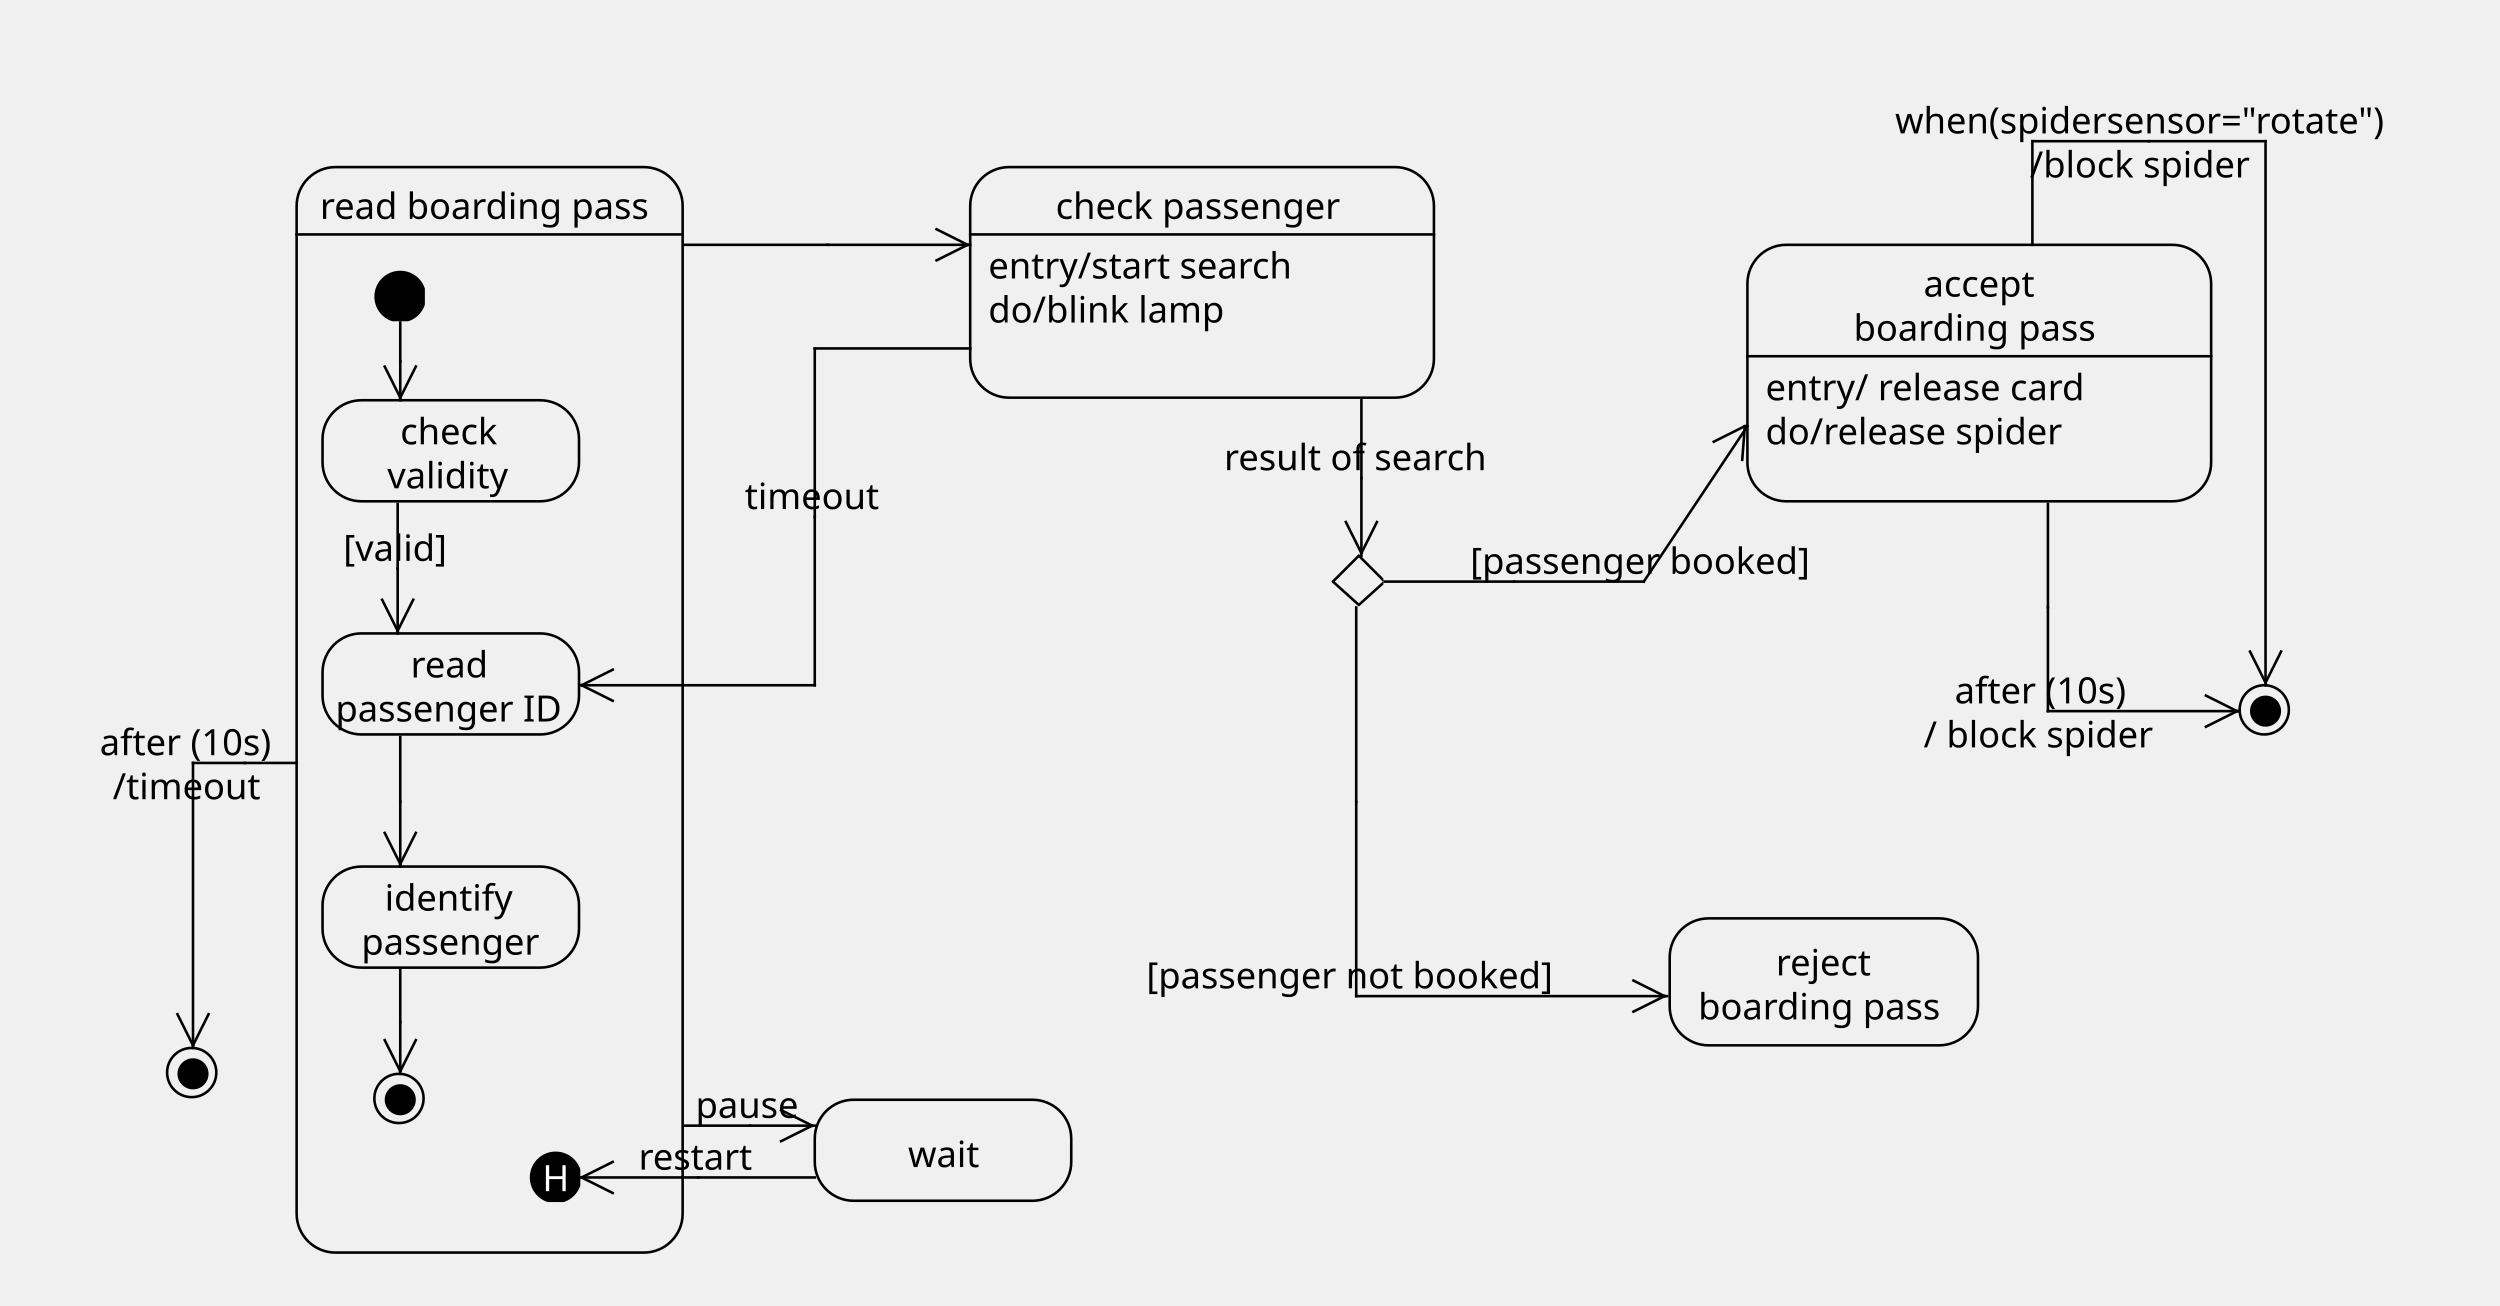
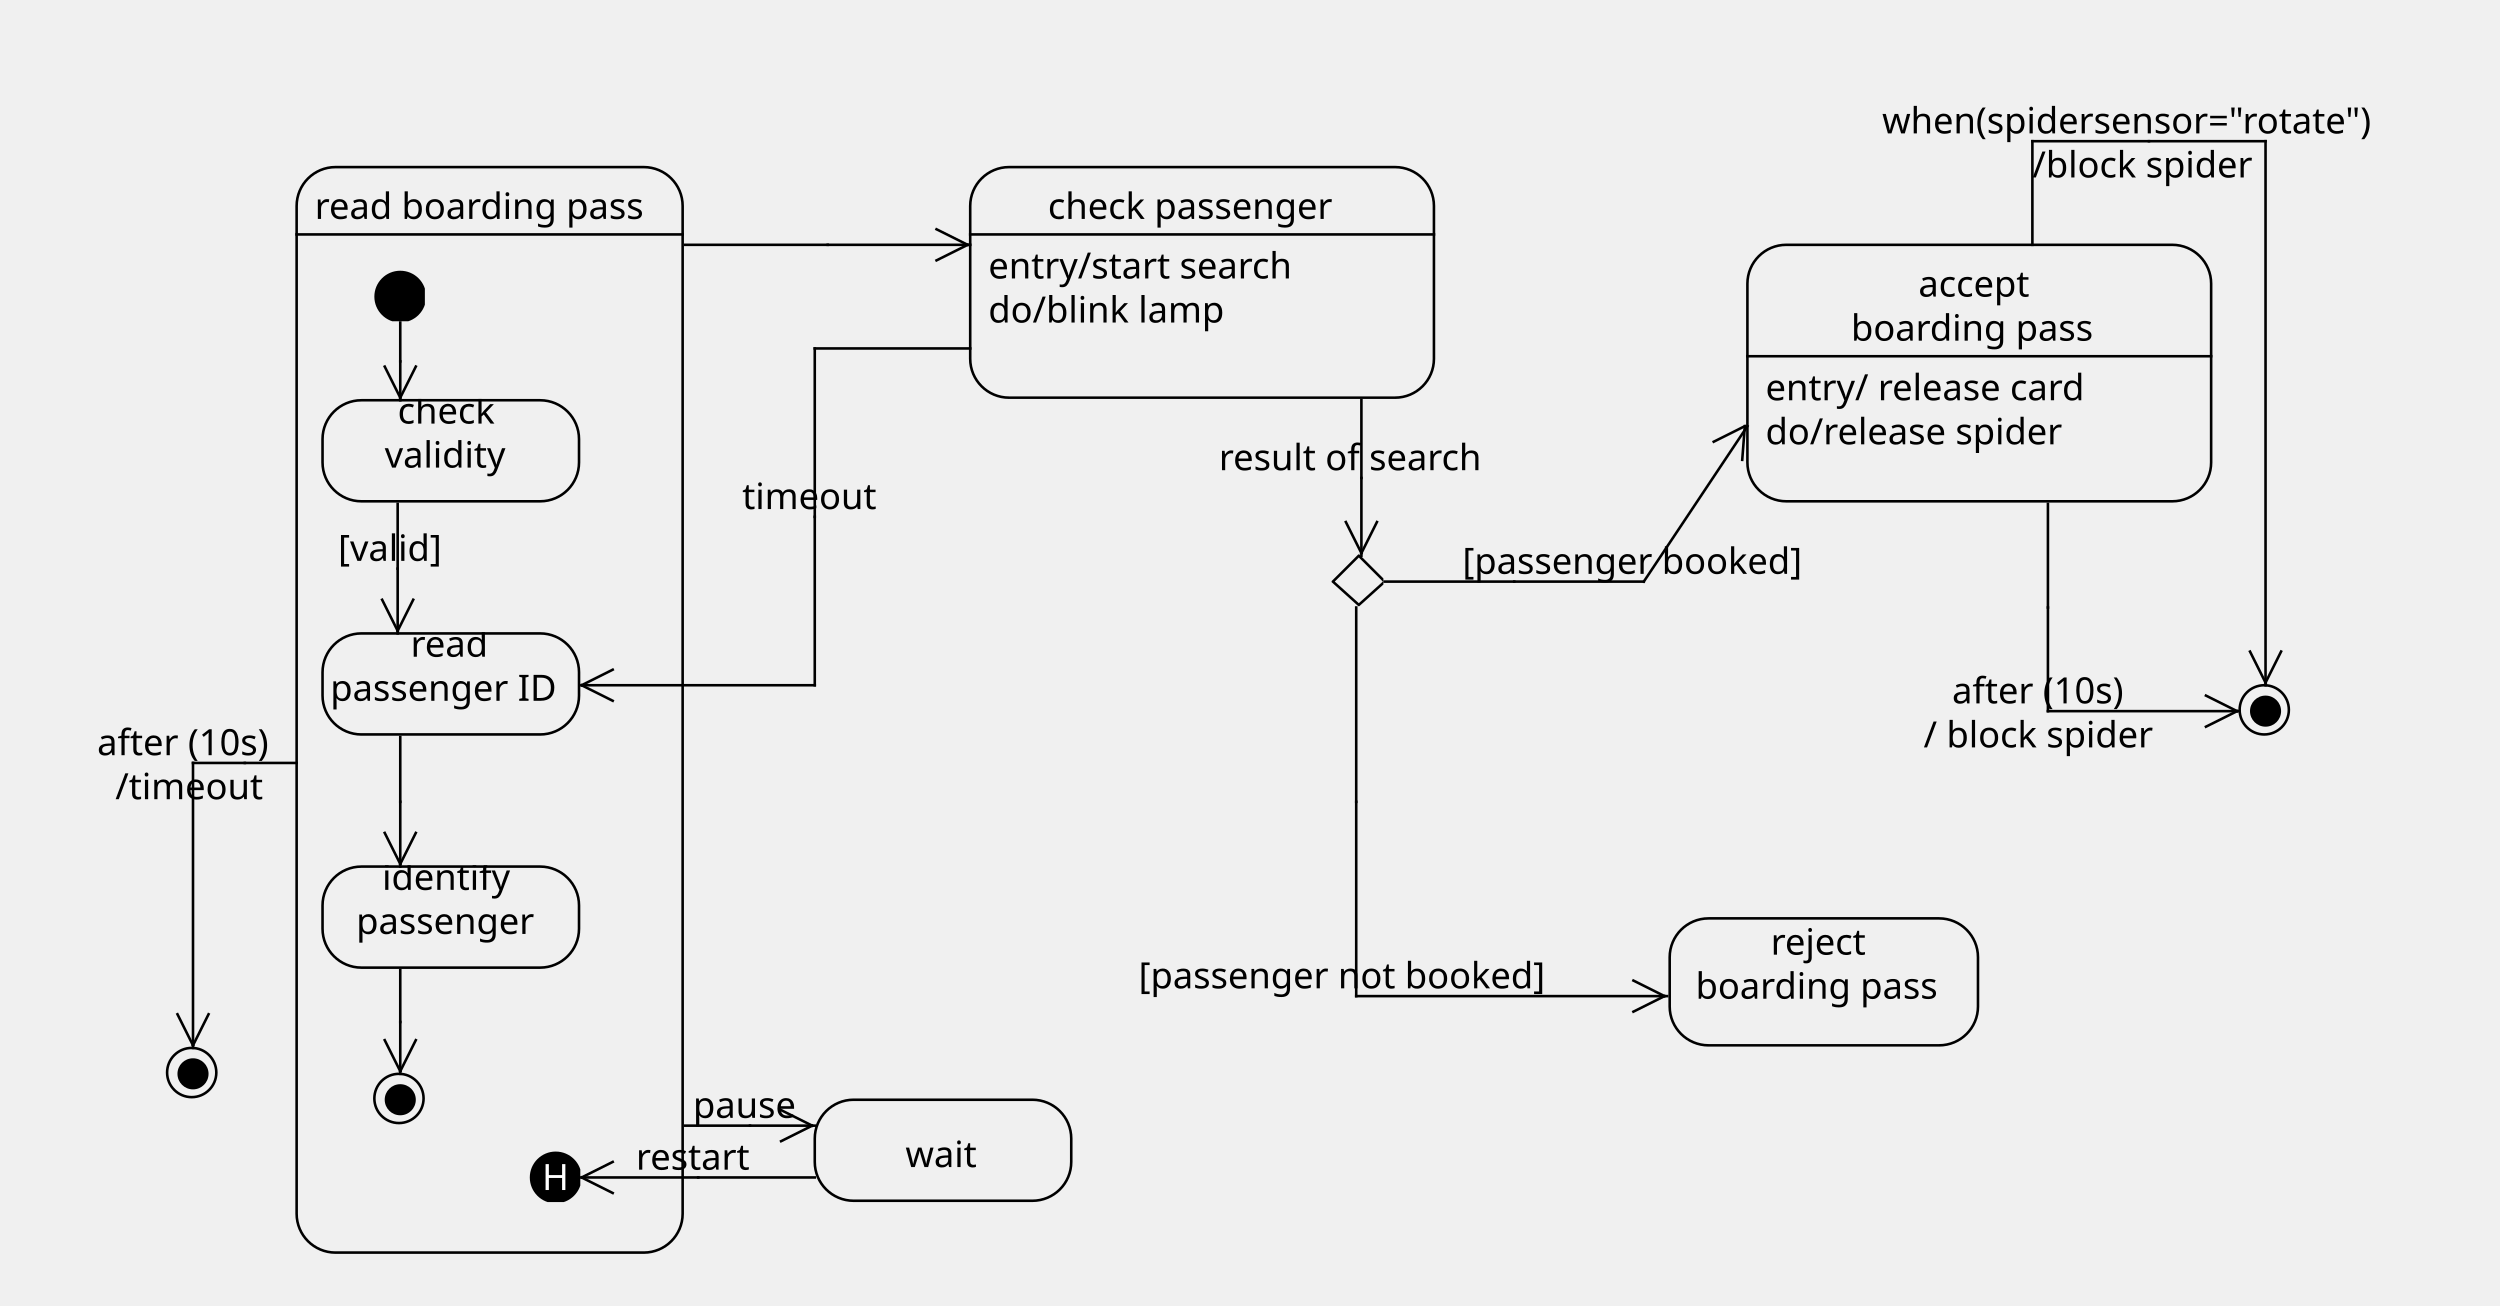
- <svg xmlns="http://www.w3.org/2000/svg" class="kroki-output" fill-opacity="1" color-rendering="auto" color-interpolation="auto" text-rendering="auto" stroke="black" stroke-linecap="square" stroke-miterlimit="10" shape-rendering="auto" stroke-opacity="1" fill="black" stroke-dasharray="none" font-weight="normal" stroke-width="1" viewBox="26 -4 965 504" font-family="'Dialog'" font-style="normal" stroke-linejoin="miter" font-size="12px" stroke-dashoffset="0" image-rendering="auto">
+ <svg xmlns="http://www.w3.org/2000/svg" fill-opacity="1" color-rendering="auto" color-interpolation="auto" text-rendering="auto" stroke="black" stroke-linecap="square" width="965" stroke-miterlimit="10" shape-rendering="auto" stroke-opacity="1" fill="black" stroke-dasharray="none" font-weight="normal" stroke-width="1" viewBox="26 -4 965 504" height="504" font-family="'Dialog'" font-style="normal" stroke-linejoin="miter" font-size="12px" stroke-dashoffset="0" image-rendering="auto">
  <defs id="genericDefs" />
  <g>
    <defs id="defs1">
      <clipPath clipPathUnits="userSpaceOnUse" id="clipPath1">
        <path d="M0 0 L2147483647 0 L2147483647 2147483647 L0 2147483647 L0 0 Z" />
      </clipPath>
      <clipPath clipPathUnits="userSpaceOnUse" id="clipPath2">
        <path d="M0 0 L0 20 L20 20 L20 0 Z" />
      </clipPath>
      <clipPath clipPathUnits="userSpaceOnUse" id="clipPath3">
        <path d="M-0.5 -0.5 L-0.5 19.5 L19.5 19.5 L19.5 -0.5 Z" />
      </clipPath>
      <clipPath clipPathUnits="userSpaceOnUse" id="clipPath4">
        <path d="M0 0 L0 40 L100 40 L100 0 Z" />
      </clipPath>
      <clipPath clipPathUnits="userSpaceOnUse" id="clipPath5">
        <path d="M-0.5 -0.5 L-0.5 39.5 L99.5 39.5 L99.5 -0.5 Z" />
      </clipPath>
      <clipPath clipPathUnits="userSpaceOnUse" id="clipPath6">
        <path d="M0 0 L0 90 L180 90 L180 0 Z" />
      </clipPath>
      <clipPath clipPathUnits="userSpaceOnUse" id="clipPath7">
        <path d="M-0.5 -0.5 L-0.5 89.5 L179.5 89.5 L179.5 -0.5 Z" />
      </clipPath>
      <clipPath clipPathUnits="userSpaceOnUse" id="clipPath8">
        <path d="M0 0 L0 420 L150 420 L150 0 Z" />
      </clipPath>
      <clipPath clipPathUnits="userSpaceOnUse" id="clipPath9">
        <path d="M-0.5 -0.5 L-0.5 419.5 L149.5 419.5 L149.5 -0.5 Z" />
      </clipPath>
      <clipPath clipPathUnits="userSpaceOnUse" id="clipPath10">
        <path d="M0 0 L0 50 L120 50 L120 0 Z" />
      </clipPath>
      <clipPath clipPathUnits="userSpaceOnUse" id="clipPath11">
        <path d="M-0.5 -0.5 L-0.5 49.5 L119.5 49.5 L119.5 -0.5 Z" />
      </clipPath>
      <clipPath clipPathUnits="userSpaceOnUse" id="clipPath12">
        <path d="M0 0 L0 100 L180 100 L180 0 Z" />
      </clipPath>
      <clipPath clipPathUnits="userSpaceOnUse" id="clipPath13">
        <path d="M-0.5 -0.5 L-0.5 99.5 L179.5 99.5 L179.5 -0.5 Z" />
      </clipPath>
      <clipPath clipPathUnits="userSpaceOnUse" id="clipPath14">
        <path d="M0 0 L0 90 L78 90 L78 0 Z" />
      </clipPath>
      <clipPath clipPathUnits="userSpaceOnUse" id="clipPath15">
        <path d="M-0.5 -0.5 L-0.5 89.5 L77.5 89.5 L77.5 -0.5 Z" />
      </clipPath>
      <clipPath clipPathUnits="userSpaceOnUse" id="clipPath16">
        <path d="M0 0 L0 80 L40 80 L40 0 Z" />
      </clipPath>
      <clipPath clipPathUnits="userSpaceOnUse" id="clipPath17">
        <path d="M-0.5 -0.5 L-0.5 79.5 L39.5 79.5 L39.5 -0.5 Z" />
      </clipPath>
      <clipPath clipPathUnits="userSpaceOnUse" id="clipPath18">
        <path d="M0 0 L0 70 L40 70 L40 0 Z" />
      </clipPath>
      <clipPath clipPathUnits="userSpaceOnUse" id="clipPath19">
        <path d="M-0.5 -0.5 L-0.5 69.5 L39.5 69.5 L39.5 -0.5 Z" />
      </clipPath>
      <clipPath clipPathUnits="userSpaceOnUse" id="clipPath20">
        <path d="M0 0 L0 90 L40 90 L40 0 Z" />
      </clipPath>
      <clipPath clipPathUnits="userSpaceOnUse" id="clipPath21">
        <path d="M-0.5 -0.5 L-0.5 89.5 L39.5 89.5 L39.5 -0.5 Z" />
      </clipPath>
      <clipPath clipPathUnits="userSpaceOnUse" id="clipPath22">
        <path d="M0 0 L0 40 L150 40 L150 0 Z" />
      </clipPath>
      <clipPath clipPathUnits="userSpaceOnUse" id="clipPath23">
        <path d="M-0.5 -0.5 L-0.5 39.5 L149.5 39.5 L149.5 -0.5 Z" />
      </clipPath>
      <clipPath clipPathUnits="userSpaceOnUse" id="clipPath24">
        <path d="M0 0 L0 100 L142 100 L142 0 Z" />
      </clipPath>
      <clipPath clipPathUnits="userSpaceOnUse" id="clipPath25">
        <path d="M-0.5 -0.5 L-0.5 99.5 L141.5 99.5 L141.5 -0.5 Z" />
      </clipPath>
      <clipPath clipPathUnits="userSpaceOnUse" id="clipPath26">
        <path d="M0 0 L0 190 L239 190 L239 0 Z" />
      </clipPath>
      <clipPath clipPathUnits="userSpaceOnUse" id="clipPath27">
        <path d="M-0.5 -0.5 L-0.5 189.5 L238.5 189.5 L238.5 -0.5 Z" />
      </clipPath>
      <clipPath clipPathUnits="userSpaceOnUse" id="clipPath28">
        <path d="M0 0 L0 100 L205 100 L205 0 Z" />
      </clipPath>
      <clipPath clipPathUnits="userSpaceOnUse" id="clipPath29">
        <path d="M-0.5 -0.5 L-0.5 99.5 L204.5 99.5 L204.5 -0.5 Z" />
      </clipPath>
      <clipPath clipPathUnits="userSpaceOnUse" id="clipPath30">
        <path d="M0 0 L0 170 L190 170 L190 0 Z" />
      </clipPath>
      <clipPath clipPathUnits="userSpaceOnUse" id="clipPath31">
        <path d="M-0.5 -0.5 L-0.5 169.5 L189.5 169.5 L189.5 -0.5 Z" />
      </clipPath>
      <clipPath clipPathUnits="userSpaceOnUse" id="clipPath32">
        <path d="M0 0 L0 164 L114 164 L114 0 Z" />
      </clipPath>
      <clipPath clipPathUnits="userSpaceOnUse" id="clipPath33">
        <path d="M-0.5 -0.5 L-0.5 163.5 L113.5 163.5 L113.5 -0.5 Z" />
      </clipPath>
      <clipPath clipPathUnits="userSpaceOnUse" id="clipPath34">
        <path d="M0 0 L0 54 L90 54 L90 0 Z" />
      </clipPath>
      <clipPath clipPathUnits="userSpaceOnUse" id="clipPath35">
        <path d="M-0.5 -0.5 L-0.5 53.5 L89.5 53.5 L89.5 -0.5 Z" />
      </clipPath>
      <clipPath clipPathUnits="userSpaceOnUse" id="clipPath36">
        <path d="M0 0 L0 54 L130 54 L130 0 Z" />
      </clipPath>
      <clipPath clipPathUnits="userSpaceOnUse" id="clipPath37">
        <path d="M-0.5 -0.5 L-0.5 53.5 L129.5 53.5 L129.5 -0.5 Z" />
      </clipPath>
      <clipPath clipPathUnits="userSpaceOnUse" id="clipPath38">
        <path d="M0 0 L0 137 L160 137 L160 0 Z" />
      </clipPath>
      <clipPath clipPathUnits="userSpaceOnUse" id="clipPath39">
        <path d="M-0.5 -0.5 L-0.5 136.5 L159.5 136.5 L159.5 -0.5 Z" />
      </clipPath>
      <clipPath clipPathUnits="userSpaceOnUse" id="clipPath40">
        <path d="M0 0 L0 264 L232 264 L232 0 Z" />
      </clipPath>
      <clipPath clipPathUnits="userSpaceOnUse" id="clipPath41">
        <path d="M-0.5 -0.5 L-0.5 263.5 L231.5 263.5 L231.5 -0.5 Z" />
      </clipPath>
    </defs>
    <g font-family="sans-serif" font-size="14px" transform="translate(170.5,100.5)">
      <circle r="10" clip-path="url(#clipPath3)" cx="10" cy="10" stroke="none" />
    </g>
    <g font-size="14px" transform="translate(150.5,150.5)" fill-opacity="0" fill="rgb(255,255,255)" font-family="sans-serif" stroke="rgb(255,255,255)" stroke-opacity="0">
      <rect x="0" y="0" clip-path="url(#clipPath5)" width="99" rx="15" opacity="0" ry="15" height="39" stroke="none" />
    </g>
    <g font-family="sans-serif" font-size="14px" transform="translate(150.5,150.5)">
      <rect x="0" y="0" clip-path="url(#clipPath5)" fill="none" width="99" rx="15" ry="15" height="39" />
-       <text x="30" xml:space="preserve" y="17" clip-path="url(#clipPath5)" stroke="none">check</text>
-       <text x="25" xml:space="preserve" y="34" clip-path="url(#clipPath5)" stroke="none">validity</text>
+       <text x="29" xml:space="preserve" y="9" clip-path="url(#clipPath5)" stroke="none">check</text>
+       <text x="24" xml:space="preserve" y="26" clip-path="url(#clipPath5)" stroke="none">validity</text>
+       <text x="50" xml:space="preserve" y="43" clip-path="url(#clipPath5)" stroke="none">        </text>
    </g>
    <g font-size="14px" transform="translate(150.5,330.5)" fill-opacity="0" fill="rgb(255,255,255)" font-family="sans-serif" stroke="rgb(255,255,255)" stroke-opacity="0">
      <rect x="0" y="0" clip-path="url(#clipPath5)" width="99" rx="15" opacity="0" ry="15" height="39" stroke="none" />
    </g>
    <g font-family="sans-serif" font-size="14px" transform="translate(150.5,330.5)">
      <rect x="0" y="0" clip-path="url(#clipPath5)" fill="none" width="99" rx="15" ry="15" height="39" />
-       <text x="24" xml:space="preserve" y="17" clip-path="url(#clipPath5)" stroke="none">identify</text>
-       <text x="15" xml:space="preserve" y="34" clip-path="url(#clipPath5)" stroke="none">passenger</text>
+       <text x="23" xml:space="preserve" y="9" clip-path="url(#clipPath5)" stroke="none">identify</text>
+       <text x="13" xml:space="preserve" y="26" clip-path="url(#clipPath5)" stroke="none">passenger</text>
+       <text x="50" xml:space="preserve" y="43" clip-path="url(#clipPath5)" stroke="none">        </text>
    </g>
    <g font-size="14px" transform="translate(150.5,240.5)" fill-opacity="0" fill="rgb(255,255,255)" font-family="sans-serif" stroke="rgb(255,255,255)" stroke-opacity="0">
      <rect x="0" y="0" clip-path="url(#clipPath5)" width="99" rx="15" opacity="0" ry="15" height="39" stroke="none" />
    </g>
    <g font-family="sans-serif" font-size="14px" transform="translate(150.5,240.5)">
      <rect x="0" y="0" clip-path="url(#clipPath5)" fill="none" width="99" rx="15" ry="15" height="39" />
-       <text x="34" xml:space="preserve" y="17" clip-path="url(#clipPath5)" stroke="none">read</text>
-       <text x="5" xml:space="preserve" y="34" clip-path="url(#clipPath5)" stroke="none">passenger ID</text>
+       <text x="34" xml:space="preserve" y="9" clip-path="url(#clipPath5)" stroke="none">read</text>
+       <text x="3" xml:space="preserve" y="26" clip-path="url(#clipPath5)" stroke="none">passenger ID</text>
+       <text x="50" xml:space="preserve" y="43" clip-path="url(#clipPath5)" stroke="none">        </text>
    </g>
    <g font-family="sans-serif" font-size="14px" transform="translate(170.5,410.5)">
      <circle fill="none" r="9.5" clip-path="url(#clipPath3)" cx="9.5" cy="9.5" />
      <circle r="6" clip-path="url(#clipPath3)" cx="10" cy="10" stroke="none" />
    </g>
    <g font-size="14px" transform="translate(400.5,60.5)" fill-opacity="0" fill="rgb(255,255,255)" font-family="sans-serif" stroke="rgb(255,255,255)" stroke-opacity="0">
      <rect x="0" y="0" clip-path="url(#clipPath7)" width="179" rx="15" opacity="0" ry="15" height="89" stroke="none" />
    </g>
    <g font-family="sans-serif" font-size="14px" transform="translate(400.5,60.5)">
      <rect x="0" y="0" clip-path="url(#clipPath7)" fill="none" width="179" rx="15" ry="15" height="89" />
-       <text x="33" xml:space="preserve" y="20" clip-path="url(#clipPath7)" stroke="none">check passenger</text>
+       <text x="30" xml:space="preserve" y="20" clip-path="url(#clipPath7)" stroke="none">check passenger</text>
      <line y2="26" fill="none" x1="0" clip-path="url(#clipPath7)" x2="180" y1="26" />
      <text x="7" xml:space="preserve" y="43" clip-path="url(#clipPath7)" stroke="none">entry/start search</text>
      <text x="7" xml:space="preserve" y="60" clip-path="url(#clipPath7)" stroke="none">do/blink lamp</text>
+       <text x="7" xml:space="preserve" y="77" clip-path="url(#clipPath7)" stroke="none">        </text>
    </g>
    <g font-size="14px" transform="translate(140.5,60.5)" fill-opacity="0" fill="rgb(255,255,255)" font-family="sans-serif" stroke="rgb(255,255,255)" stroke-opacity="0">
      <rect x="0" y="0" clip-path="url(#clipPath9)" width="149" rx="15" opacity="0" ry="15" height="419" stroke="none" />
    </g>
    <g font-family="sans-serif" font-size="14px" transform="translate(140.5,60.5)">
      <rect x="0" y="0" clip-path="url(#clipPath9)" fill="none" width="149" rx="15" ry="15" height="419" />
-       <text x="9" xml:space="preserve" y="20" clip-path="url(#clipPath9)" stroke="none">read boarding pass</text>
+       <text x="7" xml:space="preserve" y="20" clip-path="url(#clipPath9)" stroke="none">read boarding pass</text>
      <line y2="26" fill="none" x1="0" clip-path="url(#clipPath9)" x2="150" y1="26" />
+       <text x="7" xml:space="preserve" y="43" clip-path="url(#clipPath9)" stroke="none">        </text>
    </g>
    <g font-size="14px" transform="translate(540.5,210.5)" fill-opacity="0" fill="rgb(255,255,255)" font-family="sans-serif" stroke="rgb(255,255,255)" stroke-opacity="0">
      <polygon clip-path="url(#clipPath3)" points=" 10 0 20 10 10 19 0 10" opacity="0" stroke="none" />
    </g>
    <g font-family="sans-serif" font-size="14px" transform="translate(540.5,210.5)">
      <polygon fill="none" points=" 10 0 20 10 10 19 0 10" clip-path="url(#clipPath3)" />
    </g>
    <g font-size="14px" transform="translate(670.5,350.5)" fill-opacity="0" fill="rgb(255,255,255)" font-family="sans-serif" stroke="rgb(255,255,255)" stroke-opacity="0">
      <rect x="0" y="0" clip-path="url(#clipPath11)" width="119" rx="15" opacity="0" ry="15" height="49" stroke="none" />
    </g>
    <g font-family="sans-serif" font-size="14px" transform="translate(670.5,350.5)">
      <rect x="0" y="0" clip-path="url(#clipPath11)" fill="none" width="119" rx="15" ry="15" height="49" />
-       <text x="41" xml:space="preserve" y="22" clip-path="url(#clipPath11)" stroke="none">reject</text>
-       <text x="11" xml:space="preserve" y="39" clip-path="url(#clipPath11)" stroke="none">boarding pass</text>
+       <text x="39" xml:space="preserve" y="14" clip-path="url(#clipPath11)" stroke="none">reject</text>
+       <text x="10" xml:space="preserve" y="31" clip-path="url(#clipPath11)" stroke="none">boarding pass</text>
+       <text x="60" xml:space="preserve" y="48" clip-path="url(#clipPath11)" stroke="none">        </text>
    </g>
    <g font-size="14px" transform="translate(700.5,90.5)" fill-opacity="0" fill="rgb(255,255,255)" font-family="sans-serif" stroke="rgb(255,255,255)" stroke-opacity="0">
      <rect x="0" y="0" clip-path="url(#clipPath13)" width="179" rx="15" opacity="0" ry="15" height="99" stroke="none" />
    </g>
    <g font-family="sans-serif" font-size="14px" transform="translate(700.5,90.5)">
      <rect x="0" y="0" clip-path="url(#clipPath13)" fill="none" width="179" rx="15" ry="15" height="99" />
-       <text x="68" xml:space="preserve" y="20" clip-path="url(#clipPath13)" stroke="none">accept</text>
-       <text x="41" xml:space="preserve" y="37" clip-path="url(#clipPath13)" stroke="none">boarding pass</text>
+       <text x="66" xml:space="preserve" y="20" clip-path="url(#clipPath13)" stroke="none">accept</text>
+       <text x="40" xml:space="preserve" y="37" clip-path="url(#clipPath13)" stroke="none">boarding pass</text>
      <line y2="43" fill="none" x1="0" clip-path="url(#clipPath13)" x2="180" y1="43" />
      <text x="7" xml:space="preserve" y="60" clip-path="url(#clipPath13)" stroke="none">entry/ release card</text>
      <text x="7" xml:space="preserve" y="77" clip-path="url(#clipPath13)" stroke="none">do/release spider</text>
+       <text x="7" xml:space="preserve" y="94" clip-path="url(#clipPath13)" stroke="none">        </text>
    </g>
    <g font-family="sans-serif" font-size="14px" transform="translate(90.5,400.5)">
      <circle fill="none" r="9.5" clip-path="url(#clipPath3)" cx="9.5" cy="9.5" />
      <circle r="6" clip-path="url(#clipPath3)" cx="10" cy="10" stroke="none" />
    </g>
    <g font-family="sans-serif" font-size="14px" transform="translate(230.5,440.5)">
      <circle r="10" clip-path="url(#clipPath3)" cx="10" cy="10" stroke="none" />
-       <text fill="white" x="4.856" xml:space="preserve" y="15.291" clip-path="url(#clipPath3)" stroke="none">H</text>
+       <text fill="white" x="4.736" xml:space="preserve" y="14.847" clip-path="url(#clipPath3)" stroke="none">H</text>
    </g>
    <g font-size="14px" transform="translate(340.5,420.5)" fill-opacity="0" fill="rgb(255,255,255)" font-family="sans-serif" stroke="rgb(255,255,255)" stroke-opacity="0">
      <rect x="0" y="0" clip-path="url(#clipPath5)" width="99" rx="15" opacity="0" ry="15" height="39" stroke="none" />
    </g>
    <g font-family="sans-serif" font-size="14px" transform="translate(340.5,420.5)">
      <rect x="0" y="0" clip-path="url(#clipPath5)" fill="none" width="99" rx="15" ry="15" height="39" />
-       <text x="36" xml:space="preserve" y="26" clip-path="url(#clipPath5)" stroke="none">wait</text>
+       <text x="35" xml:space="preserve" y="26" clip-path="url(#clipPath5)" stroke="none">wait</text>
    </g>
    <g font-family="sans-serif" font-size="14px" transform="translate(890.5,260.5)">
      <circle fill="none" r="9.5" clip-path="url(#clipPath3)" cx="9.5" cy="9.5" />
      <circle r="6" clip-path="url(#clipPath3)" cx="10" cy="10" stroke="none" />
    </g>
    <g font-family="sans-serif" font-size="14px" transform="translate(140.5,170.5)">
      <line y2="45" fill="none" x1="39" clip-path="url(#clipPath15)" x2="39" y1="70" />
      <line y2="20" fill="none" x1="39" clip-path="url(#clipPath15)" x2="39" y1="45" />
      <line y2="57" fill="none" x1="39" clip-path="url(#clipPath15)" x2="33" y1="69" />
      <line y2="57" fill="none" x1="39" clip-path="url(#clipPath15)" x2="45" y1="69" />
-       <text x="18" xml:space="preserve" y="42" clip-path="url(#clipPath15)" stroke="none">[valid]</text>
+       <text x="16" xml:space="preserve" y="42" clip-path="url(#clipPath15)" stroke="none">[valid]</text>
+       <text x="39" xml:space="preserve" y="59" clip-path="url(#clipPath15)" stroke="none">        </text>
    </g>
    <g font-family="sans-serif" font-size="14px" transform="translate(160.5,350.5)">
      <line y2="40" fill="none" x1="20" clip-path="url(#clipPath17)" x2="20" y1="60" />
      <line y2="20" fill="none" x1="20" clip-path="url(#clipPath17)" x2="20" y1="40" />
      <line y2="47" fill="none" x1="20" clip-path="url(#clipPath17)" x2="14" y1="59" />
      <line y2="47" fill="none" x1="20" clip-path="url(#clipPath17)" x2="26" y1="59" />
    </g>
    <g font-family="sans-serif" font-size="14px" transform="translate(160.5,100.5)">
      <line y2="35" fill="none" x1="20" clip-path="url(#clipPath19)" x2="20" y1="50" />
      <line y2="20" fill="none" x1="20" clip-path="url(#clipPath19)" x2="20" y1="35" />
      <line y2="37" fill="none" x1="20" clip-path="url(#clipPath19)" x2="14" y1="49" />
      <line y2="37" fill="none" x1="20" clip-path="url(#clipPath19)" x2="26" y1="49" />
    </g>
    <g font-family="sans-serif" font-size="14px" transform="translate(160.5,260.5)">
      <line y2="45" fill="none" x1="20" clip-path="url(#clipPath21)" x2="20" y1="70" />
      <line y2="20" fill="none" x1="20" clip-path="url(#clipPath21)" x2="20" y1="45" />
      <line y2="57" fill="none" x1="20" clip-path="url(#clipPath21)" x2="14" y1="69" />
      <line y2="57" fill="none" x1="20" clip-path="url(#clipPath21)" x2="26" y1="69" />
    </g>
    <g font-family="sans-serif" font-size="14px" transform="translate(270.5,70.5)">
      <line y2="20" fill="none" x1="130" clip-path="url(#clipPath23)" x2="75" y1="20" />
      <line y2="20" fill="none" x1="75" clip-path="url(#clipPath23)" x2="20" y1="20" />
      <line y2="26" fill="none" x1="129" clip-path="url(#clipPath23)" x2="117" y1="20" />
      <line y2="14" fill="none" x1="129" clip-path="url(#clipPath23)" x2="117" y1="20" />
    </g>
    <g font-family="sans-serif" font-size="14px" transform="translate(480.5,130.5)">
      <line y2="50" fill="none" x1="71" clip-path="url(#clipPath25)" x2="71" y1="80" />
      <line y2="20" fill="none" x1="71" clip-path="url(#clipPath25)" x2="71" y1="50" />
      <line y2="67" fill="none" x1="71" clip-path="url(#clipPath25)" x2="65" y1="79" />
      <line y2="67" fill="none" x1="71" clip-path="url(#clipPath25)" x2="77" y1="79" />
-       <text x="18" xml:space="preserve" y="47" clip-path="url(#clipPath25)" stroke="none">result of search</text>
+       <text x="16" xml:space="preserve" y="47" clip-path="url(#clipPath25)" stroke="none">result of search</text>
+       <text x="71" xml:space="preserve" y="64" clip-path="url(#clipPath25)" stroke="none">        </text>
    </g>
    <g font-family="sans-serif" font-size="14px" transform="translate(450.5,210.5)">
      <line y2="170" fill="none" x1="219" clip-path="url(#clipPath27)" x2="99" y1="170" />
      <line y2="95" fill="none" x1="99" clip-path="url(#clipPath27)" x2="99" y1="170" />
      <line y2="20" fill="none" x1="99" clip-path="url(#clipPath27)" x2="99" y1="95" />
      <line y2="176" fill="none" x1="218" clip-path="url(#clipPath27)" x2="206" y1="170" />
      <line y2="164" fill="none" x1="218" clip-path="url(#clipPath27)" x2="206" y1="170" />
-       <text x="18" xml:space="preserve" y="167" clip-path="url(#clipPath27)" stroke="none">[passenger not booked]</text>
+       <text x="15" xml:space="preserve" y="167" clip-path="url(#clipPath27)" stroke="none">[passenger not booked]</text>
+       <text x="99" xml:space="preserve" y="184" clip-path="url(#clipPath27)" stroke="none">        </text>
    </g>
    <g font-family="sans-serif" font-size="14px" transform="translate(540.5,140.5)">
      <line y2="80" fill="none" x1="160" clip-path="url(#clipPath29)" x2="120" y1="20" />
      <line y2="80" fill="none" x1="120" clip-path="url(#clipPath29)" x2="70" y1="80" />
      <line y2="80" fill="none" x1="70" clip-path="url(#clipPath29)" x2="20" y1="80" />
      <line y2="33" fill="none" x1="159" clip-path="url(#clipPath29)" x2="158" y1="20" />
      <line y2="26" fill="none" x1="159" clip-path="url(#clipPath29)" x2="147" y1="20" />
-       <text x="53" xml:space="preserve" y="77" clip-path="url(#clipPath29)" stroke="none">[passenger booked]</text>
+       <text x="50" xml:space="preserve" y="77" clip-path="url(#clipPath29)" stroke="none">[passenger booked]</text>
+       <text x="120" xml:space="preserve" y="94" clip-path="url(#clipPath29)" stroke="none">        </text>
    </g>
    <g font-family="sans-serif" font-size="14px" transform="translate(230.5,110.5)">
      <line y2="150" fill="none" x1="20" clip-path="url(#clipPath31)" x2="110" y1="150" />
      <line y2="85" fill="none" x1="110" clip-path="url(#clipPath31)" x2="110" y1="150" />
      <line y2="20" fill="none" x1="110" clip-path="url(#clipPath31)" x2="110" y1="85" />
      <line y2="20" fill="none" x1="110" clip-path="url(#clipPath31)" x2="170" y1="20" />
      <line y2="144" fill="none" x1="20" clip-path="url(#clipPath31)" x2="32" y1="150" />
      <line y2="156" fill="none" x1="20" clip-path="url(#clipPath31)" x2="32" y1="150" />
-       <text x="83" xml:space="preserve" y="82" clip-path="url(#clipPath31)" stroke="none">timeout</text>
+       <text x="82" xml:space="preserve" y="82" clip-path="url(#clipPath31)" stroke="none">timeout</text>
+       <text x="110" xml:space="preserve" y="99" clip-path="url(#clipPath31)" stroke="none">        </text>
    </g>
    <g font-family="sans-serif" font-size="14px" transform="translate(46.5,256.5)">
      <line y2="34" fill="none" x1="54" clip-path="url(#clipPath33)" x2="54" y1="144" />
      <line y2="34" fill="none" x1="54" clip-path="url(#clipPath33)" x2="74" y1="34" />
      <line y2="34" fill="none" x1="74" clip-path="url(#clipPath33)" x2="94" y1="34" />
      <line y2="131" fill="none" x1="54" clip-path="url(#clipPath33)" x2="48" y1="143" />
      <line y2="131" fill="none" x1="54" clip-path="url(#clipPath33)" x2="60" y1="143" />
-       <text x="18" xml:space="preserve" y="31" clip-path="url(#clipPath33)" stroke="none">after (10s)</text>
-       <text x="23" xml:space="preserve" y="48" clip-path="url(#clipPath33)" stroke="none">/timeout</text>
+       <text x="17" xml:space="preserve" y="31" clip-path="url(#clipPath33)" stroke="none">after (10s)</text>
+       <text x="24" xml:space="preserve" y="48" clip-path="url(#clipPath33)" stroke="none">/timeout</text>
+       <text x="54" xml:space="preserve" y="65" clip-path="url(#clipPath33)" stroke="none">        </text>
    </g>
    <g font-family="sans-serif" font-size="14px" transform="translate(270.5,396.5)">
      <line y2="34" fill="none" x1="70" clip-path="url(#clipPath35)" x2="45" y1="34" />
      <line y2="34" fill="none" x1="45" clip-path="url(#clipPath35)" x2="20" y1="34" />
      <line y2="40" fill="none" x1="69" clip-path="url(#clipPath35)" x2="57" y1="34" />
      <line y2="28" fill="none" x1="69" clip-path="url(#clipPath35)" x2="57" y1="34" />
-       <text x="24" xml:space="preserve" y="31" clip-path="url(#clipPath35)" stroke="none">pause</text>
+       <text x="23" xml:space="preserve" y="31" clip-path="url(#clipPath35)" stroke="none">pause</text>
+       <text x="45" xml:space="preserve" y="48" clip-path="url(#clipPath35)" stroke="none">        </text>
    </g>
    <g font-family="sans-serif" font-size="14px" transform="translate(230.5,416.5)">
      <line y2="34" fill="none" x1="20" clip-path="url(#clipPath37)" x2="65" y1="34" />
      <line y2="34" fill="none" x1="65" clip-path="url(#clipPath37)" x2="110" y1="34" />
      <line y2="28" fill="none" x1="20" clip-path="url(#clipPath37)" x2="32" y1="34" />
      <line y2="40" fill="none" x1="20" clip-path="url(#clipPath37)" x2="32" y1="34" />
-       <text x="42" xml:space="preserve" y="31" clip-path="url(#clipPath37)" stroke="none">restart</text>
+       <text x="41" xml:space="preserve" y="31" clip-path="url(#clipPath37)" stroke="none">restart</text>
+       <text x="65" xml:space="preserve" y="48" clip-path="url(#clipPath37)" stroke="none">        </text>
    </g>
    <g font-family="sans-serif" font-size="14px" transform="translate(750.5,170.5)">
      <line y2="100" fill="none" x1="140" clip-path="url(#clipPath39)" x2="66" y1="100" />
      <line y2="60" fill="none" x1="66" clip-path="url(#clipPath39)" x2="66" y1="100" />
      <line y2="20" fill="none" x1="66" clip-path="url(#clipPath39)" x2="66" y1="60" />
      <line y2="106" fill="none" x1="139" clip-path="url(#clipPath39)" x2="127" y1="100" />
      <line y2="94" fill="none" x1="139" clip-path="url(#clipPath39)" x2="127" y1="100" />
-       <text x="30" xml:space="preserve" y="97" clip-path="url(#clipPath39)" stroke="none">after (10s)</text>
+       <text x="29" xml:space="preserve" y="97" clip-path="url(#clipPath39)" stroke="none">after (10s)</text>
      <text x="18" xml:space="preserve" y="114" clip-path="url(#clipPath39)" stroke="none">/ block spider</text>
+       <text x="66" xml:space="preserve" y="131" clip-path="url(#clipPath39)" stroke="none">        </text>
    </g>
    <g font-family="sans-serif" font-size="14px" transform="translate(739.5,16.5)">
      <line y2="34" fill="none" x1="161" clip-path="url(#clipPath41)" x2="161" y1="244" />
      <line y2="34" fill="none" x1="161" clip-path="url(#clipPath41)" x2="116" y1="34" />
      <line y2="34" fill="none" x1="116" clip-path="url(#clipPath41)" x2="71" y1="34" />
      <line y2="74" fill="none" x1="71" clip-path="url(#clipPath41)" x2="71" y1="34" />
      <line y2="231" fill="none" x1="161" clip-path="url(#clipPath41)" x2="155" y1="243" />
      <line y2="231" fill="none" x1="161" clip-path="url(#clipPath41)" x2="167" y1="243" />
-       <text x="18" xml:space="preserve" y="31" clip-path="url(#clipPath41)" stroke="none">when(spidersensor="rotate")</text>
-       <text x="70" xml:space="preserve" y="48" clip-path="url(#clipPath41)" stroke="none">/block spider</text>
+       <text x="13" xml:space="preserve" y="31" clip-path="url(#clipPath41)" stroke="none">when(spidersensor="rotate")</text>
+       <text x="71" xml:space="preserve" y="48" clip-path="url(#clipPath41)" stroke="none">/block spider</text>
+       <text x="116" xml:space="preserve" y="65" clip-path="url(#clipPath41)" stroke="none">        </text>
    </g>
  </g>
</svg>
